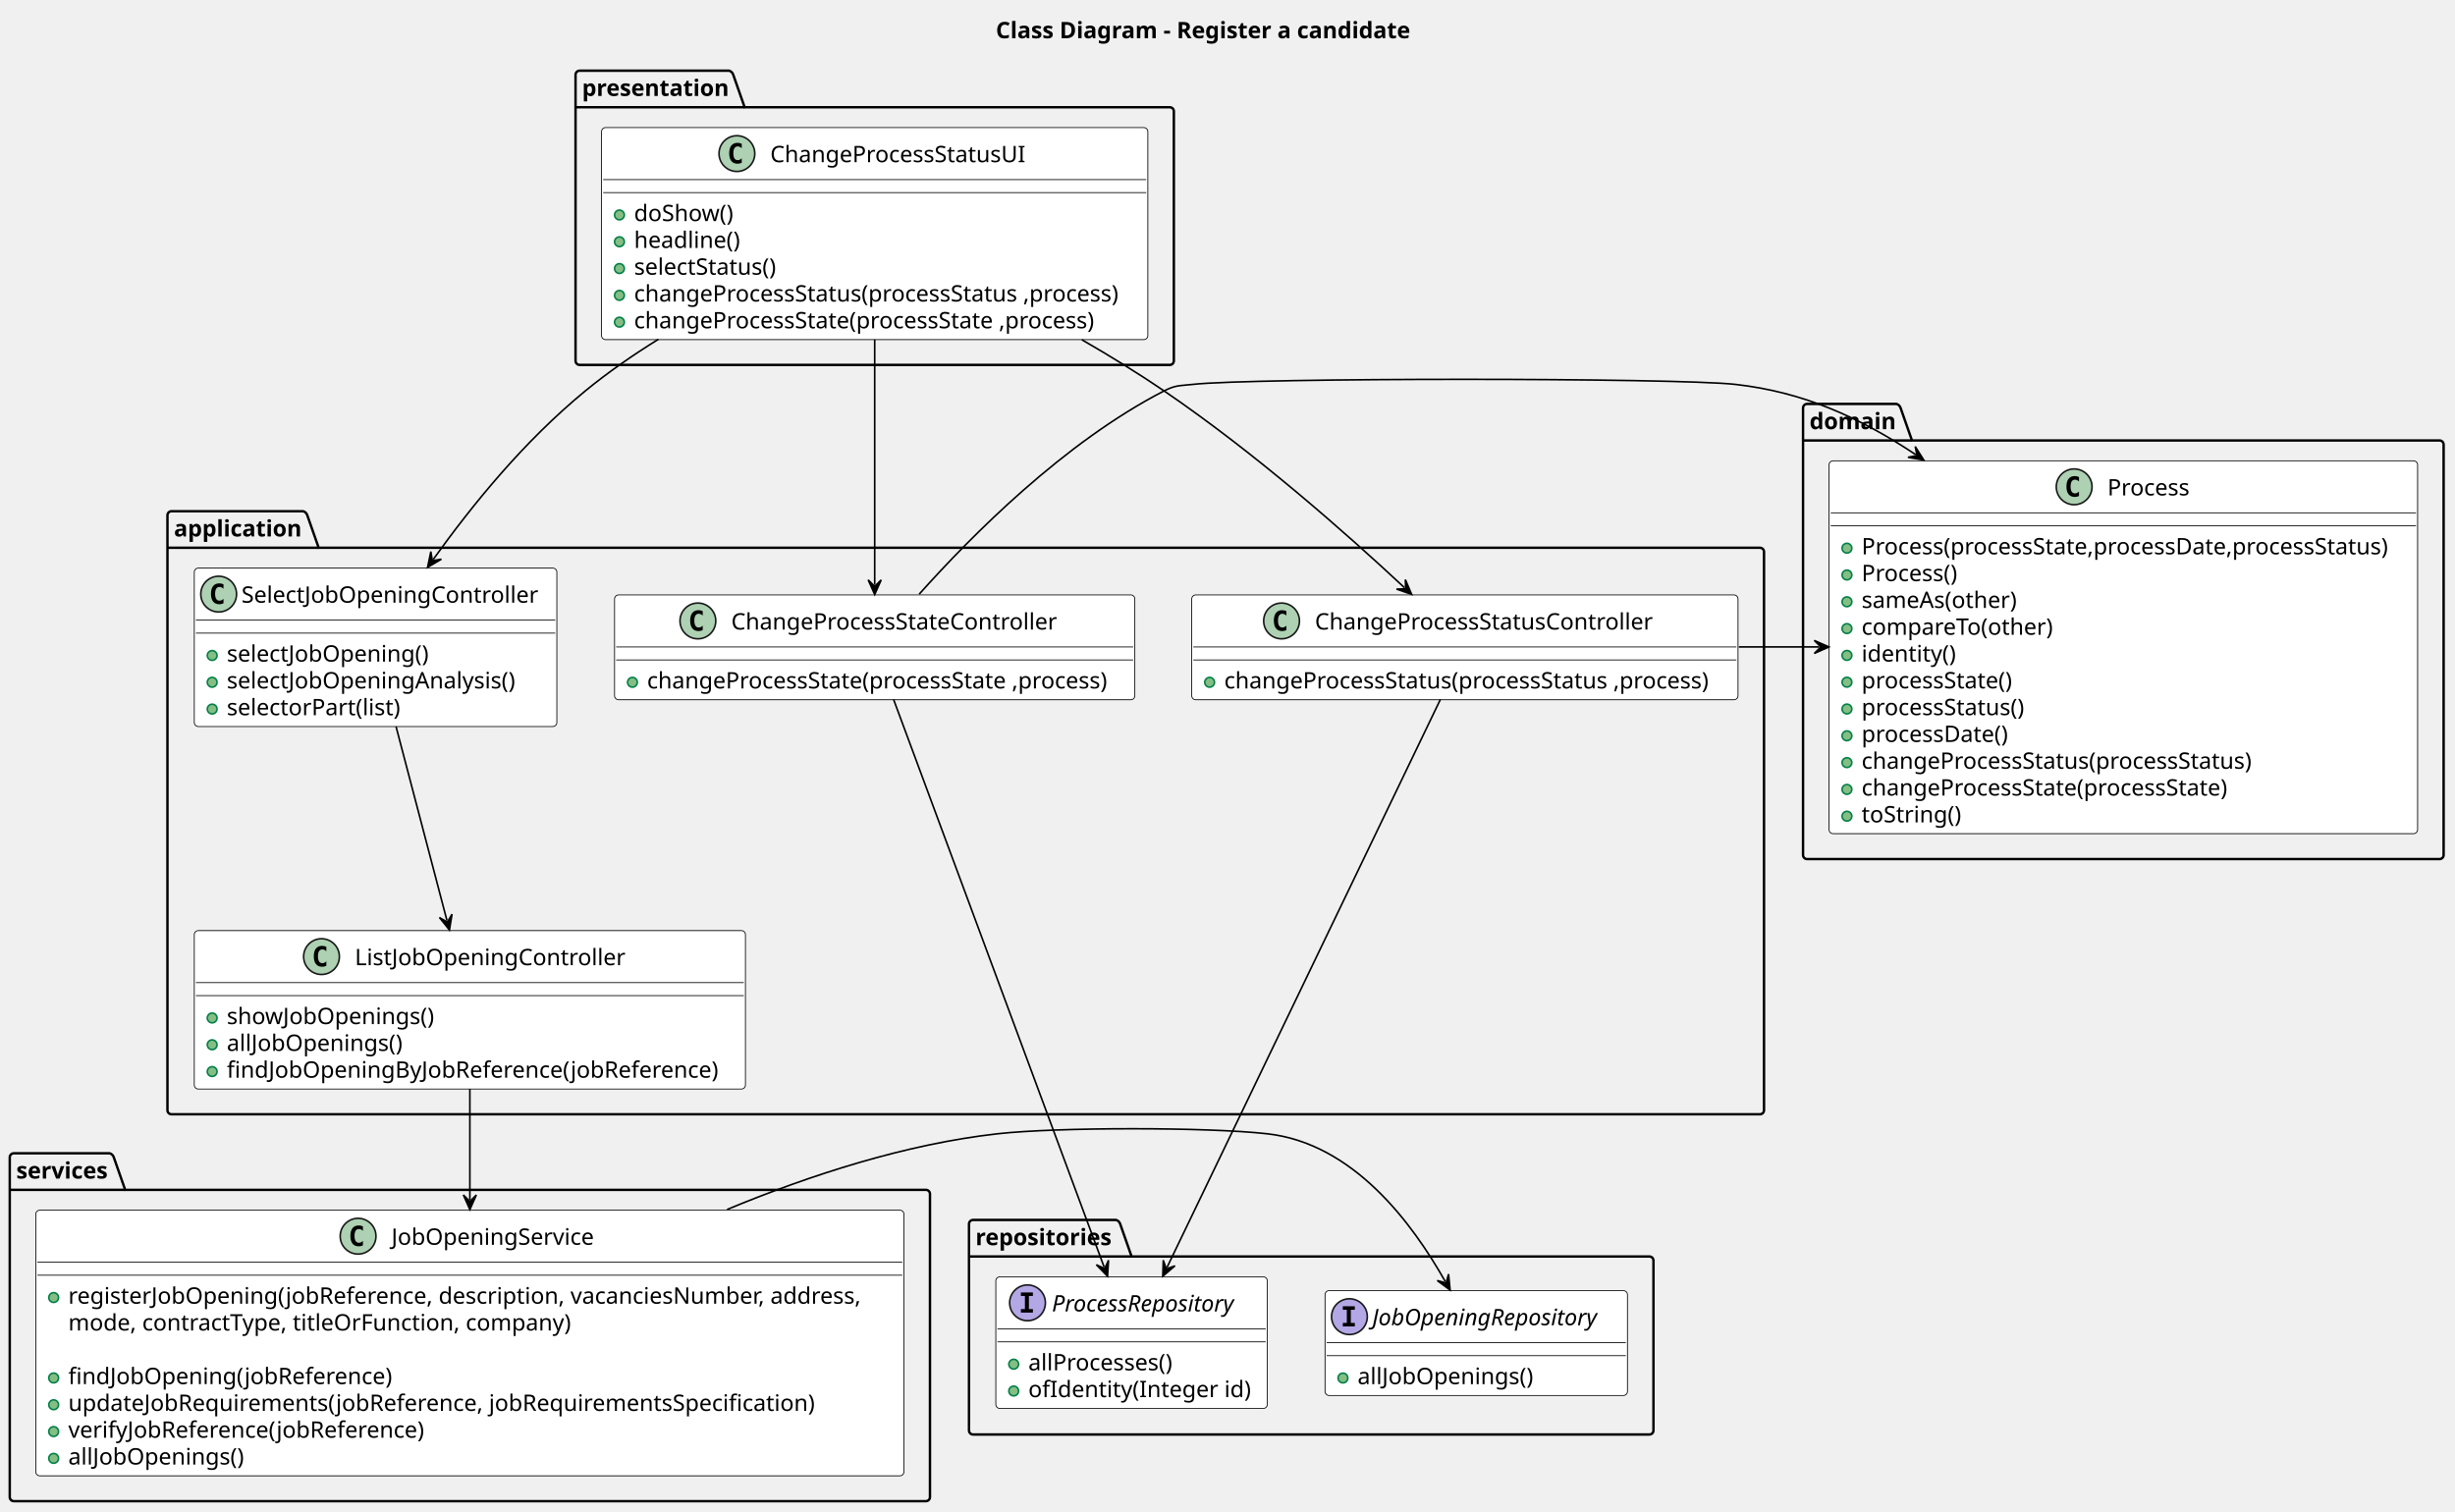
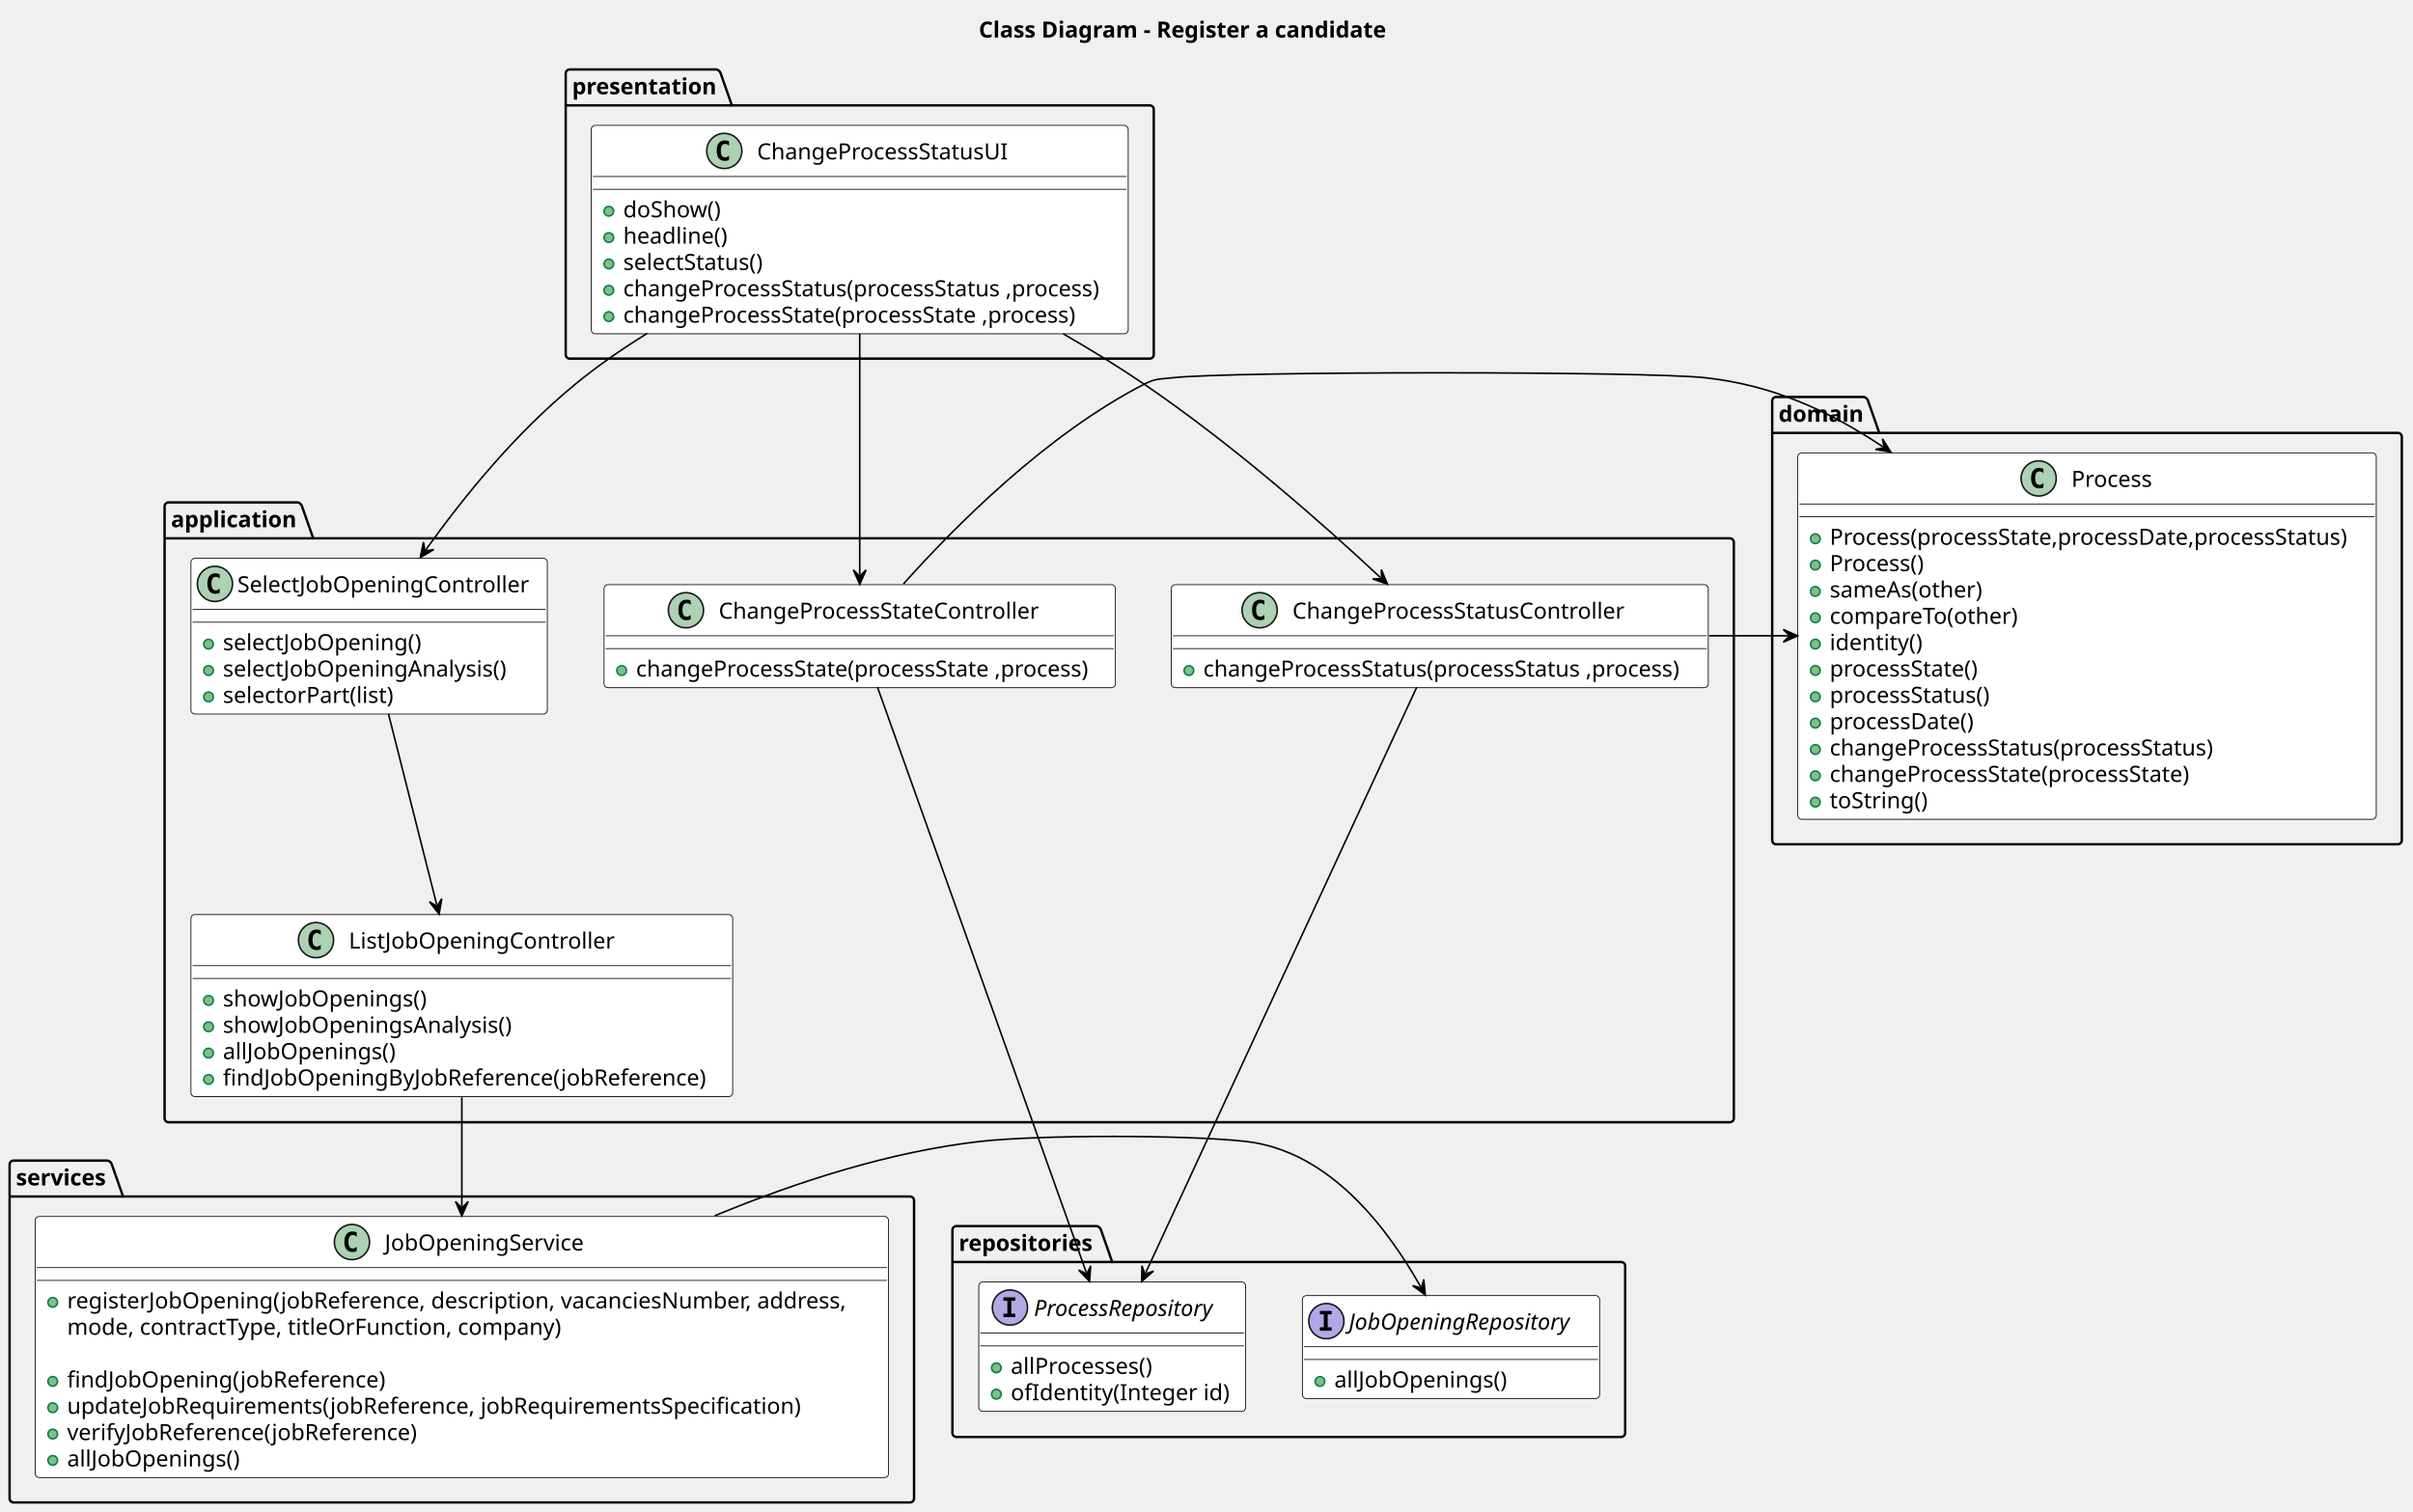
- <svg xmlns="http://www.w3.org/2000/svg" contentStyleType="text/css" height="744px" preserveAspectRatio="none" style="width:1208px;height:744px;background:#FFFFFF;" version="1.1" viewBox="0 0 1208 744" width="1208px" zoomAndPan="magnify">
+ <svg xmlns="http://www.w3.org/2000/svg" contentStyleType="text/css" height="757.6px" preserveAspectRatio="none" style="width:1208px;height:757px;background:#FFFFFF;" version="1.1" viewBox="0 0 1208 757" width="1208px" zoomAndPan="magnify">
  <defs />
  <g>
    <text fill="#000000" font-family="sans-serif" font-size="11.2" font-weight="bold" lengthAdjust="spacing" textLength="216.8" x="490" y="18.828">Class Diagram - Register a candidate</text>
    <g id="cluster_presentation">
      <path d="M285.2,34.791 L358.8,34.791 A3,3 0 0 1 360.8,36.791 L366.4,52.781 L575.6,52.781 A2,2 0 0 1 577.6,54.781 L577.6,177.591 A2,2 0 0 1 575.6,179.591 L285.2,179.591 A2,2 0 0 1 283.2,177.591 L283.2,36.791 A2,2 0 0 1 285.2,34.791 " fill="none" style="stroke:#000000;stroke-width:1.2;" />
      <line style="stroke:#000000;stroke-width:1.2;" x1="283.2" x2="366.4" y1="52.781" y2="52.781" />
      <text fill="#000000" font-family="sans-serif" font-size="11.2" font-weight="bold" lengthAdjust="spacing" textLength="72.8" x="286.4" y="47.219">presentation</text>
    </g>
    <g id="cluster_application">
-       <path d="M84.4,251.591 L149.2,251.591 A3,3 0 0 1 151.2,253.591 L156.8,269.581 L866,269.581 A2,2 0 0 1 868,271.581 L868,546.391 A2,2 0 0 1 866,548.391 L84.4,548.391 A2,2 0 0 1 82.4,546.391 L82.4,253.591 A2,2 0 0 1 84.4,251.591 " fill="none" style="stroke:#000000;stroke-width:1.2;" />
+       <path d="M84.4,251.591 L149.2,251.591 A3,3 0 0 1 151.2,253.591 L156.8,269.581 L866,269.581 A2,2 0 0 1 868,271.581 L868,559.991 A2,2 0 0 1 866,561.991 L84.4,561.991 A2,2 0 0 1 82.4,559.991 L82.4,253.591 A2,2 0 0 1 84.4,251.591 " fill="none" style="stroke:#000000;stroke-width:1.2;" />
      <line style="stroke:#000000;stroke-width:1.2;" x1="82.4" x2="156.8" y1="269.581" y2="269.581" />
      <text fill="#000000" font-family="sans-serif" font-size="11.2" font-weight="bold" lengthAdjust="spacing" textLength="64" x="85.6" y="264.019">application</text>
    </g>
    <g id="cluster_repositories">
-       <path d="M478.8,600.391 L549.2,600.391 A3,3 0 0 1 551.2,602.391 L556.8,618.381 L811.6,618.381 A2,2 0 0 1 813.6,620.381 L813.6,703.991 A2,2 0 0 1 811.6,705.991 L478.8,705.991 A2,2 0 0 1 476.8,703.991 L476.8,602.391 A2,2 0 0 1 478.8,600.391 " fill="none" style="stroke:#000000;stroke-width:1.2;" />
-       <line style="stroke:#000000;stroke-width:1.2;" x1="476.8" x2="556.8" y1="618.381" y2="618.381" />
-       <text fill="#000000" font-family="sans-serif" font-size="11.2" font-weight="bold" lengthAdjust="spacing" textLength="69.6" x="480" y="612.819">repositories</text>
+       <path d="M478.8,613.991 L549.2,613.991 A3,3 0 0 1 551.2,615.991 L556.8,631.981 L811.6,631.981 A2,2 0 0 1 813.6,633.981 L813.6,717.591 A2,2 0 0 1 811.6,719.591 L478.8,719.591 A2,2 0 0 1 476.8,717.591 L476.8,615.991 A2,2 0 0 1 478.8,613.991 " fill="none" style="stroke:#000000;stroke-width:1.2;" />
+       <line style="stroke:#000000;stroke-width:1.2;" x1="476.8" x2="556.8" y1="631.981" y2="631.981" />
+       <text fill="#000000" font-family="sans-serif" font-size="11.2" font-weight="bold" lengthAdjust="spacing" textLength="69.6" x="480" y="626.419">repositories</text>
    </g>
    <g id="cluster_domain">
      <path d="M889.2,198.791 L933.2,198.791 A3,3 0 0 1 935.2,200.791 L940.8,216.781 L1200.4,216.781 A2,2 0 0 1 1202.4,218.781 L1202.4,420.791 A2,2 0 0 1 1200.4,422.791 L889.2,422.791 A2,2 0 0 1 887.2,420.791 L887.2,200.791 A2,2 0 0 1 889.2,198.791 " fill="none" style="stroke:#000000;stroke-width:1.2;" />
      <line style="stroke:#000000;stroke-width:1.2;" x1="887.2" x2="940.8" y1="216.781" y2="216.781" />
      <text fill="#000000" font-family="sans-serif" font-size="11.2" font-weight="bold" lengthAdjust="spacing" textLength="43.2" x="890.4" y="211.219">domain</text>
    </g>
    <g id="cluster_services">
-       <path d="M6.8,567.591 L54,567.591 A3,3 0 0 1 56,569.591 L61.6,585.581 L455.6,585.581 A2,2 0 0 1 457.6,587.581 L457.6,736.791 A2,2 0 0 1 455.6,738.791 L6.8,738.791 A2,2 0 0 1 4.8,736.791 L4.8,569.591 A2,2 0 0 1 6.8,567.591 " fill="none" style="stroke:#000000;stroke-width:1.2;" />
-       <line style="stroke:#000000;stroke-width:1.2;" x1="4.8" x2="61.6" y1="585.581" y2="585.581" />
-       <text fill="#000000" font-family="sans-serif" font-size="11.2" font-weight="bold" lengthAdjust="spacing" textLength="46.4" x="8" y="580.019">services</text>
+       <path d="M6.8,581.191 L54,581.191 A3,3 0 0 1 56,583.191 L61.6,599.181 L455.6,599.181 A2,2 0 0 1 457.6,601.181 L457.6,750.391 A2,2 0 0 1 455.6,752.391 L6.8,752.391 A2,2 0 0 1 4.8,750.391 L4.8,583.191 A2,2 0 0 1 6.8,581.191 " fill="none" style="stroke:#000000;stroke-width:1.2;" />
+       <line style="stroke:#000000;stroke-width:1.2;" x1="4.8" x2="61.6" y1="599.181" y2="599.181" />
+       <text fill="#000000" font-family="sans-serif" font-size="11.2" font-weight="bold" lengthAdjust="spacing" textLength="46.4" x="8" y="593.619">services</text>
    </g>
    <g id="elem_ChangeProcessStatusUI">
      <rect codeLine="12" fill="#FFFFFF" height="104.353" id="ChangeProcessStatusUI" rx="2" ry="2" style="stroke:#000000;stroke-width:0.4;" width="268.8" x="296" y="62.791" />
      <ellipse cx="362.6" cy="75.591" fill="#ADD1B2" rx="8.8" ry="8.8" style="stroke:#181818;stroke-width:0.8;" />
      <path d="M364.978,80.105 Q364.514,80.344 364.002,80.464 Q363.491,80.583 362.927,80.583 Q360.921,80.583 359.865,79.262 Q358.809,77.94 358.809,75.443 Q358.809,72.94 359.865,71.618 Q360.921,70.297 362.927,70.297 Q363.491,70.297 364.009,70.416 Q364.527,70.536 364.978,70.775 L364.978,72.953 Q364.474,72.488 363.999,72.272 Q363.524,72.057 363.019,72.057 Q361.944,72.057 361.396,72.91 Q360.848,73.763 360.848,75.443 Q360.848,77.117 361.396,77.97 Q361.944,78.823 363.019,78.823 Q363.524,78.823 363.999,78.608 Q364.474,78.392 364.978,77.927 Z " fill="#000000" />
      <text fill="#000000" font-family="sans-serif" font-size="11.2" lengthAdjust="spacing" textLength="128.8" x="379" y="79.823">ChangeProcessStatusUI</text>
      <line style="stroke:#000000;stroke-width:0.4;" x1="296.8" x2="564" y1="88.391" y2="88.391" />
      <line style="stroke:#000000;stroke-width:0.4;" x1="296.8" x2="564" y1="94.791" y2="94.791" />
      <ellipse cx="304.8" cy="105.786" fill="#84BE84" rx="2.4" ry="2.4" style="stroke:#038048;stroke-width:0.8;" />
      <text fill="#000000" font-family="sans-serif" font-size="11.2" lengthAdjust="spacing" textLength="52" x="312" y="108.819">doShow()</text>
      <ellipse cx="304.8" cy="118.977" fill="#84BE84" rx="2.4" ry="2.4" style="stroke:#038048;stroke-width:0.8;" />
      <text fill="#000000" font-family="sans-serif" font-size="11.2" lengthAdjust="spacing" textLength="55.2" x="312" y="122.009">headline()</text>
      <ellipse cx="304.8" cy="132.167" fill="#84BE84" rx="2.4" ry="2.4" style="stroke:#038048;stroke-width:0.8;" />
      <text fill="#000000" font-family="sans-serif" font-size="11.2" lengthAdjust="spacing" textLength="72.8" x="312" y="135.2">selectStatus()</text>
      <ellipse cx="304.8" cy="145.358" fill="#84BE84" rx="2.4" ry="2.4" style="stroke:#038048;stroke-width:0.8;" />
      <text fill="#000000" font-family="sans-serif" font-size="11.2" lengthAdjust="spacing" textLength="248" x="312" y="148.391">changeProcessStatus(processStatus ,process)</text>
      <ellipse cx="304.8" cy="158.548" fill="#84BE84" rx="2.4" ry="2.4" style="stroke:#038048;stroke-width:0.8;" />
      <text fill="#000000" font-family="sans-serif" font-size="11.2" lengthAdjust="spacing" textLength="235.2" x="312" y="161.581">changeProcessState(processState ,process)</text>
    </g>
    <g id="elem_ChangeProcessStatusController">
      <rect codeLine="22" fill="#FFFFFF" height="51.591" id="ChangeProcessStatusController" rx="2" ry="2" style="stroke:#000000;stroke-width:0.4;" width="268.8" x="586.4" y="292.791" />
      <ellipse cx="630.6" cy="305.591" fill="#ADD1B2" rx="8.8" ry="8.8" style="stroke:#181818;stroke-width:0.8;" />
      <path d="M632.979,310.105 Q632.514,310.344 632.002,310.464 Q631.491,310.583 630.927,310.583 Q628.921,310.583 627.865,309.262 Q626.809,307.94 626.809,305.443 Q626.809,302.94 627.865,301.618 Q628.921,300.297 630.927,300.297 Q631.491,300.297 632.009,300.416 Q632.527,300.536 632.979,300.775 L632.979,302.953 Q632.474,302.488 631.999,302.272 Q631.524,302.057 631.019,302.057 Q629.944,302.057 629.396,302.91 Q628.848,303.763 628.848,305.443 Q628.848,307.117 629.396,307.97 Q629.944,308.823 631.019,308.823 Q631.524,308.823 631.999,308.608 Q632.474,308.392 632.979,307.927 Z " fill="#000000" />
      <text fill="#000000" font-family="sans-serif" font-size="11.2" lengthAdjust="spacing" textLength="173.6" x="647" y="309.823">ChangeProcessStatusController</text>
      <line style="stroke:#000000;stroke-width:0.4;" x1="587.2" x2="854.4" y1="318.391" y2="318.391" />
      <line style="stroke:#000000;stroke-width:0.4;" x1="587.2" x2="854.4" y1="324.791" y2="324.791" />
      <ellipse cx="595.2" cy="335.786" fill="#84BE84" rx="2.4" ry="2.4" style="stroke:#038048;stroke-width:0.8;" />
      <text fill="#000000" font-family="sans-serif" font-size="11.2" lengthAdjust="spacing" textLength="248" x="602.4" y="338.819">changeProcessStatus(processStatus ,process)</text>
    </g>
    <g id="elem_ChangeProcessStateController">
      <rect codeLine="25" fill="#FFFFFF" height="51.591" id="ChangeProcessStateController" rx="2" ry="2" style="stroke:#000000;stroke-width:0.4;" width="256" x="302.4" y="292.791" />
      <ellipse cx="343.4" cy="305.591" fill="#ADD1B2" rx="8.8" ry="8.8" style="stroke:#181818;stroke-width:0.8;" />
      <path d="M345.779,310.105 Q345.314,310.344 344.802,310.464 Q344.291,310.583 343.727,310.583 Q341.721,310.583 340.665,309.262 Q339.609,307.94 339.609,305.443 Q339.609,302.94 340.665,301.618 Q341.721,300.297 343.727,300.297 Q344.291,300.297 344.809,300.416 Q345.327,300.536 345.779,300.775 L345.779,302.953 Q345.274,302.488 344.799,302.272 Q344.324,302.057 343.82,302.057 Q342.744,302.057 342.196,302.91 Q341.648,303.763 341.648,305.443 Q341.648,307.117 342.196,307.97 Q342.744,308.823 343.82,308.823 Q344.324,308.823 344.799,308.608 Q345.274,308.392 345.779,307.927 Z " fill="#000000" />
      <text fill="#000000" font-family="sans-serif" font-size="11.2" lengthAdjust="spacing" textLength="167.2" x="359.8" y="309.823">ChangeProcessStateController</text>
      <line style="stroke:#000000;stroke-width:0.4;" x1="303.2" x2="557.6" y1="318.391" y2="318.391" />
      <line style="stroke:#000000;stroke-width:0.4;" x1="303.2" x2="557.6" y1="324.791" y2="324.791" />
      <ellipse cx="311.2" cy="335.786" fill="#84BE84" rx="2.4" ry="2.4" style="stroke:#038048;stroke-width:0.8;" />
      <text fill="#000000" font-family="sans-serif" font-size="11.2" lengthAdjust="spacing" textLength="235.2" x="318.4" y="338.819">changeProcessState(processState ,process)</text>
    </g>
    <g id="elem_SelectJobOpeningController">
      <rect codeLine="28" fill="#FFFFFF" height="77.972" id="SelectJobOpeningController" rx="2" ry="2" style="stroke:#000000;stroke-width:0.4;" width="178.4" x="95.6" y="279.591" />
      <ellipse cx="107.6" cy="292.391" fill="#ADD1B2" rx="8.8" ry="8.8" style="stroke:#181818;stroke-width:0.8;" />
      <path d="M109.978,296.905 Q109.514,297.144 109.002,297.264 Q108.491,297.383 107.927,297.383 Q105.921,297.383 104.865,296.062 Q103.809,294.74 103.809,292.243 Q103.809,289.74 104.865,288.418 Q105.921,287.097 107.927,287.097 Q108.491,287.097 109.009,287.216 Q109.527,287.336 109.978,287.575 L109.978,289.753 Q109.474,289.288 108.999,289.072 Q108.524,288.857 108.019,288.857 Q106.944,288.857 106.396,289.71 Q105.848,290.563 105.848,292.243 Q105.848,293.917 106.396,294.77 Q106.944,295.623 108.019,295.623 Q108.524,295.623 108.999,295.408 Q109.474,295.192 109.978,294.727 Z " fill="#000000" />
      <text fill="#000000" font-family="sans-serif" font-size="11.2" lengthAdjust="spacing" textLength="152.8" x="118.8" y="296.623">SelectJobOpeningController</text>
      <line style="stroke:#000000;stroke-width:0.4;" x1="96.4" x2="273.2" y1="305.191" y2="305.191" />
      <line style="stroke:#000000;stroke-width:0.4;" x1="96.4" x2="273.2" y1="311.591" y2="311.591" />
      <ellipse cx="104.4" cy="322.586" fill="#84BE84" rx="2.4" ry="2.4" style="stroke:#038048;stroke-width:0.8;" />
      <text fill="#000000" font-family="sans-serif" font-size="11.2" lengthAdjust="spacing" textLength="104" x="111.6" y="325.619">selectJobOpening()</text>
      <ellipse cx="104.4" cy="335.777" fill="#84BE84" rx="2.4" ry="2.4" style="stroke:#038048;stroke-width:0.8;" />
      <text fill="#000000" font-family="sans-serif" font-size="11.2" lengthAdjust="spacing" textLength="148.8" x="111.6" y="338.809">selectJobOpeningAnalysis()</text>
      <ellipse cx="104.4" cy="348.967" fill="#84BE84" rx="2.4" ry="2.4" style="stroke:#038048;stroke-width:0.8;" />
      <text fill="#000000" font-family="sans-serif" font-size="11.2" lengthAdjust="spacing" textLength="88.8" x="111.6" y="352">selectorPart(list)</text>
    </g>
    <g id="elem_ListJobOpeningController">
-       <rect codeLine="33" fill="#FFFFFF" height="77.972" id="ListJobOpeningController" rx="2" ry="2" style="stroke:#000000;stroke-width:0.4;" width="271.2" x="95.6" y="457.991" />
+       <rect codeLine="33" fill="#FFFFFF" height="91.162" id="ListJobOpeningController" rx="2" ry="2" style="stroke:#000000;stroke-width:0.4;" width="271.2" x="95.6" y="457.991" />
      <ellipse cx="158.2" cy="470.791" fill="#ADD1B2" rx="8.8" ry="8.8" style="stroke:#181818;stroke-width:0.8;" />
      <path d="M160.578,475.305 Q160.114,475.544 159.602,475.664 Q159.091,475.783 158.527,475.783 Q156.521,475.783 155.465,474.462 Q154.409,473.14 154.409,470.643 Q154.409,468.14 155.465,466.818 Q156.521,465.497 158.527,465.497 Q159.091,465.497 159.609,465.616 Q160.127,465.736 160.578,465.975 L160.578,468.153 Q160.074,467.688 159.599,467.473 Q159.124,467.257 158.619,467.257 Q157.544,467.257 156.996,468.11 Q156.448,468.963 156.448,470.643 Q156.448,472.317 156.996,473.17 Q157.544,474.023 158.619,474.023 Q159.124,474.023 159.599,473.808 Q160.074,473.592 160.578,473.127 Z " fill="#000000" />
      <text fill="#000000" font-family="sans-serif" font-size="11.2" lengthAdjust="spacing" textLength="139.2" x="174.6" y="475.023">ListJobOpeningController</text>
      <line style="stroke:#000000;stroke-width:0.4;" x1="96.4" x2="366" y1="483.591" y2="483.591" />
      <line style="stroke:#000000;stroke-width:0.4;" x1="96.4" x2="366" y1="489.991" y2="489.991" />
      <ellipse cx="104.4" cy="500.986" fill="#84BE84" rx="2.4" ry="2.4" style="stroke:#038048;stroke-width:0.8;" />
      <text fill="#000000" font-family="sans-serif" font-size="11.2" lengthAdjust="spacing" textLength="107.2" x="111.6" y="504.019">showJobOpenings()</text>
      <ellipse cx="104.4" cy="514.177" fill="#84BE84" rx="2.4" ry="2.4" style="stroke:#038048;stroke-width:0.8;" />
-       <text fill="#000000" font-family="sans-serif" font-size="11.2" lengthAdjust="spacing" textLength="91.2" x="111.6" y="517.209">allJobOpenings()</text>
+       <text fill="#000000" font-family="sans-serif" font-size="11.2" lengthAdjust="spacing" textLength="152" x="111.6" y="517.209">showJobOpeningsAnalysis()</text>
      <ellipse cx="104.4" cy="527.367" fill="#84BE84" rx="2.4" ry="2.4" style="stroke:#038048;stroke-width:0.8;" />
-       <text fill="#000000" font-family="sans-serif" font-size="11.2" lengthAdjust="spacing" textLength="250.4" x="111.6" y="530.4">findJobOpeningByJobReference(jobReference)</text>
+       <text fill="#000000" font-family="sans-serif" font-size="11.2" lengthAdjust="spacing" textLength="91.2" x="111.6" y="530.4">allJobOpenings()</text>
+       <ellipse cx="104.4" cy="540.558" fill="#84BE84" rx="2.4" ry="2.4" style="stroke:#038048;stroke-width:0.8;" />
+       <text fill="#000000" font-family="sans-serif" font-size="11.2" lengthAdjust="spacing" textLength="250.4" x="111.6" y="543.591">findJobOpeningByJobReference(jobReference)</text>
    </g>
    <g id="elem_JobOpeningRepository">
-       <rect codeLine="41" fill="#FFFFFF" height="51.591" id="JobOpeningRepository" rx="2" ry="2" style="stroke:#000000;stroke-width:0.4;" width="148.8" x="652" y="635.191" />
-       <ellipse cx="664" cy="647.991" fill="#B4A7E5" rx="8.8" ry="8.8" style="stroke:#181818;stroke-width:0.8;" />
-       <path d="M660.742,644.603 L660.742,642.876 L666.646,642.876 L666.646,644.603 L664.673,644.603 L664.673,651.064 L666.646,651.064 L666.646,652.791 L660.742,652.791 L660.742,651.064 L662.715,651.064 L662.715,644.603 Z " fill="#000000" />
-       <text fill="#000000" font-family="sans-serif" font-size="11.2" font-style="italic" lengthAdjust="spacing" textLength="123.2" x="675.2" y="652.223">JobOpeningRepository</text>
-       <line style="stroke:#000000;stroke-width:0.4;" x1="652.8" x2="800" y1="660.791" y2="660.791" />
-       <line style="stroke:#000000;stroke-width:0.4;" x1="652.8" x2="800" y1="667.191" y2="667.191" />
-       <ellipse cx="660.8" cy="678.186" fill="#84BE84" rx="2.4" ry="2.4" style="stroke:#038048;stroke-width:0.8;" />
-       <text fill="#000000" font-family="sans-serif" font-size="11.2" lengthAdjust="spacing" textLength="91.2" x="668" y="681.219">allJobOpenings()</text>
+       <rect codeLine="42" fill="#FFFFFF" height="51.591" id="JobOpeningRepository" rx="2" ry="2" style="stroke:#000000;stroke-width:0.4;" width="148.8" x="652" y="648.791" />
+       <ellipse cx="664" cy="661.591" fill="#B4A7E5" rx="8.8" ry="8.8" style="stroke:#181818;stroke-width:0.8;" />
+       <path d="M660.742,658.203 L660.742,656.476 L666.646,656.476 L666.646,658.203 L664.673,658.203 L664.673,664.664 L666.646,664.664 L666.646,666.391 L660.742,666.391 L660.742,664.664 L662.715,664.664 L662.715,658.203 Z " fill="#000000" />
+       <text fill="#000000" font-family="sans-serif" font-size="11.2" font-style="italic" lengthAdjust="spacing" textLength="123.2" x="675.2" y="665.823">JobOpeningRepository</text>
+       <line style="stroke:#000000;stroke-width:0.4;" x1="652.8" x2="800" y1="674.391" y2="674.391" />
+       <line style="stroke:#000000;stroke-width:0.4;" x1="652.8" x2="800" y1="680.791" y2="680.791" />
+       <ellipse cx="660.8" cy="691.786" fill="#84BE84" rx="2.4" ry="2.4" style="stroke:#038048;stroke-width:0.8;" />
+       <text fill="#000000" font-family="sans-serif" font-size="11.2" lengthAdjust="spacing" textLength="91.2" x="668" y="694.819">allJobOpenings()</text>
    </g>
    <g id="elem_ProcessRepository">
-       <rect codeLine="45" fill="#FFFFFF" height="64.781" id="ProcessRepository" rx="2" ry="2" style="stroke:#000000;stroke-width:0.4;" width="133.6" x="490" y="628.391" />
-       <ellipse cx="505.6" cy="641.191" fill="#B4A7E5" rx="8.8" ry="8.8" style="stroke:#181818;stroke-width:0.8;" />
-       <path d="M502.342,637.803 L502.342,636.076 L508.246,636.076 L508.246,637.803 L506.273,637.803 L506.273,644.264 L508.246,644.264 L508.246,645.991 L502.342,645.991 L502.342,644.264 L504.315,644.264 L504.315,637.803 Z " fill="#000000" />
-       <text fill="#000000" font-family="sans-serif" font-size="11.2" font-style="italic" lengthAdjust="spacing" textLength="100" x="517.6" y="645.423">ProcessRepository</text>
-       <line style="stroke:#000000;stroke-width:0.4;" x1="490.8" x2="622.8" y1="653.991" y2="653.991" />
-       <line style="stroke:#000000;stroke-width:0.4;" x1="490.8" x2="622.8" y1="660.391" y2="660.391" />
-       <ellipse cx="498.8" cy="671.386" fill="#84BE84" rx="2.4" ry="2.4" style="stroke:#038048;stroke-width:0.8;" />
-       <text fill="#000000" font-family="sans-serif" font-size="11.2" lengthAdjust="spacing" textLength="74.4" x="506" y="674.419">allProcesses()</text>
-       <ellipse cx="498.8" cy="684.577" fill="#84BE84" rx="2.4" ry="2.4" style="stroke:#038048;stroke-width:0.8;" />
-       <text fill="#000000" font-family="sans-serif" font-size="11.2" lengthAdjust="spacing" textLength="112.8" x="506" y="687.609">ofIdentity(Integer id)</text>
+       <rect codeLine="46" fill="#FFFFFF" height="64.781" id="ProcessRepository" rx="2" ry="2" style="stroke:#000000;stroke-width:0.4;" width="133.6" x="490" y="641.991" />
+       <ellipse cx="505.6" cy="654.791" fill="#B4A7E5" rx="8.8" ry="8.8" style="stroke:#181818;stroke-width:0.8;" />
+       <path d="M502.342,651.403 L502.342,649.676 L508.246,649.676 L508.246,651.403 L506.273,651.403 L506.273,657.864 L508.246,657.864 L508.246,659.591 L502.342,659.591 L502.342,657.864 L504.315,657.864 L504.315,651.403 Z " fill="#000000" />
+       <text fill="#000000" font-family="sans-serif" font-size="11.2" font-style="italic" lengthAdjust="spacing" textLength="100" x="517.6" y="659.023">ProcessRepository</text>
+       <line style="stroke:#000000;stroke-width:0.4;" x1="490.8" x2="622.8" y1="667.591" y2="667.591" />
+       <line style="stroke:#000000;stroke-width:0.4;" x1="490.8" x2="622.8" y1="673.991" y2="673.991" />
+       <ellipse cx="498.8" cy="684.986" fill="#84BE84" rx="2.4" ry="2.4" style="stroke:#038048;stroke-width:0.8;" />
+       <text fill="#000000" font-family="sans-serif" font-size="11.2" lengthAdjust="spacing" textLength="74.4" x="506" y="688.019">allProcesses()</text>
+       <ellipse cx="498.8" cy="698.177" fill="#84BE84" rx="2.4" ry="2.4" style="stroke:#038048;stroke-width:0.8;" />
+       <text fill="#000000" font-family="sans-serif" font-size="11.2" lengthAdjust="spacing" textLength="112.8" x="506" y="701.209">ofIdentity(Integer id)</text>
    </g>
    <g id="elem_Process">
-       <rect codeLine="52" fill="#FFFFFF" height="183.497" id="Process" rx="2" ry="2" style="stroke:#000000;stroke-width:0.4;" width="289.6" x="900" y="226.791" />
+       <rect codeLine="53" fill="#FFFFFF" height="183.497" id="Process" rx="2" ry="2" style="stroke:#000000;stroke-width:0.4;" width="289.6" x="900" y="226.791" />
      <ellipse cx="1020.6" cy="239.591" fill="#ADD1B2" rx="8.8" ry="8.8" style="stroke:#181818;stroke-width:0.8;" />
      <path d="M1022.979,244.105 Q1022.514,244.344 1022.002,244.464 Q1021.491,244.583 1020.927,244.583 Q1018.921,244.583 1017.865,243.262 Q1016.809,241.94 1016.809,239.443 Q1016.809,236.94 1017.865,235.618 Q1018.921,234.297 1020.927,234.297 Q1021.491,234.297 1022.009,234.416 Q1022.527,234.536 1022.979,234.775 L1022.979,236.953 Q1022.474,236.488 1021.999,236.273 Q1021.524,236.057 1021.019,236.057 Q1019.944,236.057 1019.396,236.91 Q1018.848,237.763 1018.848,239.443 Q1018.848,241.117 1019.396,241.97 Q1019.944,242.823 1021.019,242.823 Q1021.524,242.823 1021.999,242.608 Q1022.474,242.392 1022.979,241.927 Z " fill="#000000" />
      <text fill="#000000" font-family="sans-serif" font-size="11.2" lengthAdjust="spacing" textLength="41.6" x="1037" y="243.823">Process</text>
      <line style="stroke:#000000;stroke-width:0.4;" x1="900.8" x2="1188.8" y1="252.391" y2="252.391" />
      <line style="stroke:#000000;stroke-width:0.4;" x1="900.8" x2="1188.8" y1="258.791" y2="258.791" />
      <ellipse cx="908.8" cy="269.786" fill="#84BE84" rx="2.4" ry="2.4" style="stroke:#038048;stroke-width:0.8;" />
      <text fill="#000000" font-family="sans-serif" font-size="11.2" lengthAdjust="spacing" textLength="268.8" x="916" y="272.819">Process(processState,processDate,processStatus)</text>
      <ellipse cx="908.8" cy="282.977" fill="#84BE84" rx="2.4" ry="2.4" style="stroke:#038048;stroke-width:0.8;" />
      <text fill="#000000" font-family="sans-serif" font-size="11.2" lengthAdjust="spacing" textLength="49.6" x="916" y="286.009">Process()</text>
      <ellipse cx="908.8" cy="296.167" fill="#84BE84" rx="2.4" ry="2.4" style="stroke:#038048;stroke-width:0.8;" />
      <text fill="#000000" font-family="sans-serif" font-size="11.2" lengthAdjust="spacing" textLength="80" x="916" y="299.2">sameAs(other)</text>
      <ellipse cx="908.8" cy="309.358" fill="#84BE84" rx="2.4" ry="2.4" style="stroke:#038048;stroke-width:0.8;" />
      <text fill="#000000" font-family="sans-serif" font-size="11.2" lengthAdjust="spacing" textLength="100" x="916" y="312.391">compareTo(other)</text>
      <ellipse cx="908.8" cy="322.548" fill="#84BE84" rx="2.4" ry="2.4" style="stroke:#038048;stroke-width:0.8;" />
      <text fill="#000000" font-family="sans-serif" font-size="11.2" lengthAdjust="spacing" textLength="48.8" x="916" y="325.581">identity()</text>
      <ellipse cx="908.8" cy="335.739" fill="#84BE84" rx="2.4" ry="2.4" style="stroke:#038048;stroke-width:0.8;" />
      <text fill="#000000" font-family="sans-serif" font-size="11.2" lengthAdjust="spacing" textLength="77.6" x="916" y="338.772">processState()</text>
      <ellipse cx="908.8" cy="348.93" fill="#84BE84" rx="2.4" ry="2.4" style="stroke:#038048;stroke-width:0.8;" />
      <text fill="#000000" font-family="sans-serif" font-size="11.2" lengthAdjust="spacing" textLength="84" x="916" y="351.962">processStatus()</text>
      <ellipse cx="908.8" cy="362.12" fill="#84BE84" rx="2.4" ry="2.4" style="stroke:#038048;stroke-width:0.8;" />
      <text fill="#000000" font-family="sans-serif" font-size="11.2" lengthAdjust="spacing" textLength="75.2" x="916" y="365.153">processDate()</text>
      <ellipse cx="908.8" cy="375.311" fill="#84BE84" rx="2.4" ry="2.4" style="stroke:#038048;stroke-width:0.8;" />
      <text fill="#000000" font-family="sans-serif" font-size="11.2" lengthAdjust="spacing" textLength="199.2" x="916" y="378.344">changeProcessStatus(processStatus)</text>
      <ellipse cx="908.8" cy="388.502" fill="#84BE84" rx="2.4" ry="2.4" style="stroke:#038048;stroke-width:0.8;" />
      <text fill="#000000" font-family="sans-serif" font-size="11.2" lengthAdjust="spacing" textLength="186.4" x="916" y="391.534">changeProcessState(processState)</text>
      <ellipse cx="908.8" cy="401.692" fill="#84BE84" rx="2.4" ry="2.4" style="stroke:#038048;stroke-width:0.8;" />
      <text fill="#000000" font-family="sans-serif" font-size="11.2" lengthAdjust="spacing" textLength="52" x="916" y="404.725">toString()</text>
    </g>
    <g id="elem_JobOpeningService">
-       <rect codeLine="68" fill="#FFFFFF" height="130.734" id="JobOpeningService" rx="2" ry="2" style="stroke:#000000;stroke-width:0.4;" width="427.2" x="17.6" y="595.591" />
-       <ellipse cx="176.2" cy="608.391" fill="#ADD1B2" rx="8.8" ry="8.8" style="stroke:#181818;stroke-width:0.8;" />
-       <path d="M178.578,612.905 Q178.114,613.144 177.602,613.264 Q177.091,613.383 176.527,613.383 Q174.521,613.383 173.465,612.062 Q172.409,610.74 172.409,608.243 Q172.409,605.74 173.465,604.418 Q174.521,603.097 176.527,603.097 Q177.091,603.097 177.609,603.216 Q178.127,603.336 178.578,603.575 L178.578,605.753 Q178.074,605.288 177.599,605.072 Q177.124,604.857 176.619,604.857 Q175.544,604.857 174.996,605.71 Q174.448,606.563 174.448,608.243 Q174.448,609.917 174.996,610.77 Q175.544,611.623 176.619,611.623 Q177.124,611.623 177.599,611.408 Q178.074,611.192 178.578,610.727 Z " fill="#000000" />
-       <text fill="#000000" font-family="sans-serif" font-size="11.2" lengthAdjust="spacing" textLength="103.2" x="192.6" y="612.623">JobOpeningService</text>
-       <line style="stroke:#000000;stroke-width:0.4;" x1="18.4" x2="444" y1="621.191" y2="621.191" />
-       <line style="stroke:#000000;stroke-width:0.4;" x1="18.4" x2="444" y1="627.591" y2="627.591" />
-       <ellipse cx="26.4" cy="638.586" fill="#84BE84" rx="2.4" ry="2.4" style="stroke:#038048;stroke-width:0.8;" />
-       <text fill="#000000" font-family="sans-serif" font-size="11.2" lengthAdjust="spacing" textLength="406.4" x="33.6" y="641.619">registerJobOpening(jobReference, description, vacanciesNumber, address,</text>
-       <text fill="#000000" font-family="sans-serif" font-size="11.2" lengthAdjust="spacing" textLength="257.6" x="33.6" y="654.809">mode, contractType, titleOrFunction, company)</text>
-       <text fill="#000000" font-family="sans-serif" font-size="11.2" lengthAdjust="spacing" textLength="3.2" x="33.6" y="668"> </text>
-       <ellipse cx="26.4" cy="678.158" fill="#84BE84" rx="2.4" ry="2.4" style="stroke:#038048;stroke-width:0.8;" />
-       <text fill="#000000" font-family="sans-serif" font-size="11.2" lengthAdjust="spacing" textLength="166.4" x="33.6" y="681.191">findJobOpening(jobReference)</text>
-       <ellipse cx="26.4" cy="691.348" fill="#84BE84" rx="2.4" ry="2.4" style="stroke:#038048;stroke-width:0.8;" />
-       <text fill="#000000" font-family="sans-serif" font-size="11.2" lengthAdjust="spacing" textLength="381.6" x="33.6" y="694.381">updateJobRequirements(jobReference, jobRequirementsSpecification)</text>
-       <ellipse cx="26.4" cy="704.539" fill="#84BE84" rx="2.4" ry="2.4" style="stroke:#038048;stroke-width:0.8;" />
-       <text fill="#000000" font-family="sans-serif" font-size="11.2" lengthAdjust="spacing" textLength="181.6" x="33.6" y="707.572">verifyJobReference(jobReference)</text>
-       <ellipse cx="26.4" cy="717.73" fill="#84BE84" rx="2.4" ry="2.4" style="stroke:#038048;stroke-width:0.8;" />
-       <text fill="#000000" font-family="sans-serif" font-size="11.2" lengthAdjust="spacing" textLength="91.2" x="33.6" y="720.763">allJobOpenings()</text>
+       <rect codeLine="69" fill="#FFFFFF" height="130.734" id="JobOpeningService" rx="2" ry="2" style="stroke:#000000;stroke-width:0.4;" width="427.2" x="17.6" y="609.191" />
+       <ellipse cx="176.2" cy="621.991" fill="#ADD1B2" rx="8.8" ry="8.8" style="stroke:#181818;stroke-width:0.8;" />
+       <path d="M178.578,626.505 Q178.114,626.744 177.602,626.864 Q177.091,626.983 176.527,626.983 Q174.521,626.983 173.465,625.662 Q172.409,624.34 172.409,621.843 Q172.409,619.34 173.465,618.018 Q174.521,616.697 176.527,616.697 Q177.091,616.697 177.609,616.816 Q178.127,616.936 178.578,617.175 L178.578,619.353 Q178.074,618.888 177.599,618.673 Q177.124,618.457 176.619,618.457 Q175.544,618.457 174.996,619.31 Q174.448,620.163 174.448,621.843 Q174.448,623.517 174.996,624.37 Q175.544,625.223 176.619,625.223 Q177.124,625.223 177.599,625.008 Q178.074,624.792 178.578,624.327 Z " fill="#000000" />
+       <text fill="#000000" font-family="sans-serif" font-size="11.2" lengthAdjust="spacing" textLength="103.2" x="192.6" y="626.223">JobOpeningService</text>
+       <line style="stroke:#000000;stroke-width:0.4;" x1="18.4" x2="444" y1="634.791" y2="634.791" />
+       <line style="stroke:#000000;stroke-width:0.4;" x1="18.4" x2="444" y1="641.191" y2="641.191" />
+       <ellipse cx="26.4" cy="652.186" fill="#84BE84" rx="2.4" ry="2.4" style="stroke:#038048;stroke-width:0.8;" />
+       <text fill="#000000" font-family="sans-serif" font-size="11.2" lengthAdjust="spacing" textLength="406.4" x="33.6" y="655.219">registerJobOpening(jobReference, description, vacanciesNumber, address,</text>
+       <text fill="#000000" font-family="sans-serif" font-size="11.2" lengthAdjust="spacing" textLength="257.6" x="33.6" y="668.409">mode, contractType, titleOrFunction, company)</text>
+       <text fill="#000000" font-family="sans-serif" font-size="11.2" lengthAdjust="spacing" textLength="3.2" x="33.6" y="681.6"> </text>
+       <ellipse cx="26.4" cy="691.758" fill="#84BE84" rx="2.4" ry="2.4" style="stroke:#038048;stroke-width:0.8;" />
+       <text fill="#000000" font-family="sans-serif" font-size="11.2" lengthAdjust="spacing" textLength="166.4" x="33.6" y="694.791">findJobOpening(jobReference)</text>
+       <ellipse cx="26.4" cy="704.948" fill="#84BE84" rx="2.4" ry="2.4" style="stroke:#038048;stroke-width:0.8;" />
+       <text fill="#000000" font-family="sans-serif" font-size="11.2" lengthAdjust="spacing" textLength="381.6" x="33.6" y="707.981">updateJobRequirements(jobReference, jobRequirementsSpecification)</text>
+       <ellipse cx="26.4" cy="718.139" fill="#84BE84" rx="2.4" ry="2.4" style="stroke:#038048;stroke-width:0.8;" />
+       <text fill="#000000" font-family="sans-serif" font-size="11.2" lengthAdjust="spacing" textLength="181.6" x="33.6" y="721.172">verifyJobReference(jobReference)</text>
+       <ellipse cx="26.4" cy="731.33" fill="#84BE84" rx="2.4" ry="2.4" style="stroke:#038048;stroke-width:0.8;" />
+       <text fill="#000000" font-family="sans-serif" font-size="11.2" lengthAdjust="spacing" textLength="91.2" x="33.6" y="734.362">allJobOpenings()</text>
    </g>
    <g id="link_ChangeProcessStatusUI_ChangeProcessStatusController">
-       <path codeLine="80" d="M532.296,167.183 C546.184,175.183 560.032,183.687 572.8,192.391 C618.264,223.391 662.513,262.589 691.089,289.229 " fill="none" id="ChangeProcessStatusUI-to-ChangeProcessStatusController" style="stroke:#000000;stroke-width:0.8;" />
+       <path codeLine="81" d="M532.296,167.183 C546.184,175.183 560.032,183.687 572.8,192.391 C618.264,223.391 662.513,262.589 691.089,289.229 " fill="none" id="ChangeProcessStatusUI-to-ChangeProcessStatusController" style="stroke:#000000;stroke-width:0.8;" />
      <polygon fill="#000000" points="694.6,292.503,691.516,285.252,691.674,289.775,687.152,289.934,694.6,292.503" style="stroke:#000000;stroke-width:0.8;" />
    </g>
    <g id="link_ChangeProcessStatusUI_ChangeProcessStateController">
-       <path codeLine="81" d="M430.4,167.087 C430.4,207.295 430.4,256.615 430.4,287.799 " fill="none" id="ChangeProcessStatusUI-to-ChangeProcessStateController" style="stroke:#000000;stroke-width:0.8;" />
+       <path codeLine="82" d="M430.4,167.087 C430.4,207.295 430.4,256.615 430.4,287.799 " fill="none" id="ChangeProcessStatusUI-to-ChangeProcessStateController" style="stroke:#000000;stroke-width:0.8;" />
      <polygon fill="#000000" points="430.4,292.599,433.6,285.399,430.4,288.599,427.2,285.399,430.4,292.599" style="stroke:#000000;stroke-width:0.8;" />
    </g>
    <g id="link_ChangeProcessStatusUI_SelectJobOpeningController">
-       <path codeLine="82" d="M323.992,166.959 C311.376,174.775 299.064,183.295 288,192.391 C257.536,217.431 232.326,248.626 213.198,275.29 " fill="none" id="ChangeProcessStatusUI-to-SelectJobOpeningController" style="stroke:#000000;stroke-width:0.8;" />
+       <path codeLine="83" d="M323.992,166.959 C311.376,174.775 299.064,183.295 288,192.391 C257.536,217.431 232.326,248.626 213.198,275.29 " fill="none" id="ChangeProcessStatusUI-to-SelectJobOpeningController" style="stroke:#000000;stroke-width:0.8;" />
      <polygon fill="#000000" points="210.4,279.191,217.197,275.206,212.732,275.94,211.997,271.475,210.4,279.191" style="stroke:#000000;stroke-width:0.8;" />
    </g>
    <g id="link_SelectJobOpeningController_ListJobOpeningController">
-       <path codeLine="84" d="M194.872,357.551 C202.648,387.207 212.158,423.42 219.934,453.06 " fill="none" id="SelectJobOpeningController-to-ListJobOpeningController" style="stroke:#000000;stroke-width:0.8;" />
-       <polygon fill="#000000" points="221.152,457.703,222.42,449.926,220.137,453.834,216.23,451.55,221.152,457.703" style="stroke:#000000;stroke-width:0.8;" />
+       <path codeLine="85" d="M194.472,357.455 C201.856,386.671 210.872,422.353 218.648,453.121 " fill="none" id="SelectJobOpeningController-to-ListJobOpeningController" style="stroke:#000000;stroke-width:0.8;" />
+       <polygon fill="#000000" points="219.824,457.775,221.162,450.01,218.844,453.897,214.957,451.578,219.824,457.775" style="stroke:#000000;stroke-width:0.8;" />
    </g>
    <g id="link_ListJobOpeningController_JobOpeningService">
-       <path codeLine="86" d="M231.2,535.871 C231.2,553.599 231.2,570.343 231.2,590.487 " fill="none" id="ListJobOpeningController-to-JobOpeningService" style="stroke:#000000;stroke-width:0.8;" />
-       <polygon fill="#000000" points="231.2,595.287,234.4,588.087,231.2,591.287,228,588.087,231.2,595.287" style="stroke:#000000;stroke-width:0.8;" />
+       <path codeLine="87" d="M231.2,549.511 C231.2,567.719 231.2,584.271 231.2,604.087 " fill="none" id="ListJobOpeningController-to-JobOpeningService" style="stroke:#000000;stroke-width:0.8;" />
+       <polygon fill="#000000" points="231.2,608.887,234.4,601.687,231.2,604.887,228,601.687,231.2,608.887" style="stroke:#000000;stroke-width:0.8;" />
    </g>
    <g id="link_JobOpeningService_JobOpeningRepository">
-       <path codeLine="88" d="M357.768,595.255 C398.992,578.159 445.76,563.071 490.8,557.991 C520.128,554.679 594.272,554.679 623.6,557.991 C665.984,562.775 694.845,601.861 711.173,630.725 " fill="none" id="JobOpeningService-to-JobOpeningRepository" style="stroke:#000000;stroke-width:0.8;" />
-       <polygon fill="#000000" points="713.536,634.903,712.776,627.06,711.567,631.421,707.206,630.211,713.536,634.903" style="stroke:#000000;stroke-width:0.8;" />
+       <path codeLine="89" d="M357.768,608.855 C398.992,591.759 445.76,576.671 490.8,571.591 C520.128,568.279 594.272,568.279 623.6,571.591 C665.984,576.375 694.845,615.461 711.173,644.325 " fill="none" id="JobOpeningService-to-JobOpeningRepository" style="stroke:#000000;stroke-width:0.8;" />
+       <polygon fill="#000000" points="713.536,648.503,712.776,640.66,711.567,645.021,707.206,643.811,713.536,648.503" style="stroke:#000000;stroke-width:0.8;" />
    </g>
    <g id="link_ChangeProcessStateController_ProcessRepository">
-       <path codeLine="89" d="M439.696,344.247 C462.272,405.127 518.307,556.21 543.299,623.586 " fill="none" id="ChangeProcessStateController-to-ProcessRepository" style="stroke:#000000;stroke-width:0.8;" />
-       <polygon fill="#000000" points="544.968,628.087,545.464,620.223,543.577,624.336,539.464,622.449,544.968,628.087" style="stroke:#000000;stroke-width:0.8;" />
+       <path codeLine="90" d="M439.288,344.111 C461.712,406.975 518.94,567.43 543.82,637.19 " fill="none" id="ChangeProcessStateController-to-ProcessRepository" style="stroke:#000000;stroke-width:0.8;" />
+       <polygon fill="#000000" points="545.432,641.711,546.027,633.854,544.088,637.943,539.999,636.004,545.432,641.711" style="stroke:#000000;stroke-width:0.8;" />
    </g>
    <g id="link_ChangeProcessStatusController_ProcessRepository">
-       <path codeLine="90" d="M708.744,344.247 C679.448,405.127 606.658,556.385 574.234,623.761 " fill="none" id="ChangeProcessStatusController-to-ProcessRepository" style="stroke:#000000;stroke-width:0.8;" />
-       <polygon fill="#000000" points="572.152,628.087,578.158,622.986,573.887,624.482,572.391,620.211,572.152,628.087" style="stroke:#000000;stroke-width:0.8;" />
+       <path codeLine="91" d="M709.264,344.111 C680.176,406.975 605.848,567.594 573.568,637.354 " fill="none" id="ChangeProcessStatusController-to-ProcessRepository" style="stroke:#000000;stroke-width:0.8;" />
+       <polygon fill="#000000" points="571.552,641.711,577.48,636.52,573.232,638.08,571.672,633.832,571.552,641.711" style="stroke:#000000;stroke-width:0.8;" />
    </g>
    <g id="link_ChangeProcessStateController_Process">
-       <path codeLine="92" d="M452.288,292.423 C478.104,263.527 523.76,217.583 572.8,192.391 C578.48,189.471 580.456,189.903 586.8,189.191 C616.304,185.863 824.496,185.863 854,189.191 C887.096,192.927 914.845,205.233 942.621,223.737 " fill="none" id="ChangeProcessStateController-to-Process" style="stroke:#000000;stroke-width:0.8;" />
+       <path codeLine="93" d="M452.288,292.423 C478.104,263.527 523.76,217.583 572.8,192.391 C578.48,189.471 580.456,189.903 586.8,189.191 C616.304,185.863 824.496,185.863 854,189.191 C887.096,192.927 914.845,205.233 942.621,223.737 " fill="none" id="ChangeProcessStateController-to-Process" style="stroke:#000000;stroke-width:0.8;" />
      <polygon fill="#000000" points="946.616,226.399,942.398,219.744,943.287,224.181,938.85,225.07,946.616,226.399" style="stroke:#000000;stroke-width:0.8;" />
    </g>
    <g id="link_ChangeProcessStatusController_Process">
-       <path codeLine="93" d="M855.592,318.391 C870.368,318.391 880.352,318.391 895.136,318.391 " fill="none" id="ChangeProcessStatusController-to-Process" style="stroke:#000000;stroke-width:0.8;" />
+       <path codeLine="94" d="M855.592,318.391 C870.368,318.391 880.352,318.391 895.136,318.391 " fill="none" id="ChangeProcessStatusController-to-Process" style="stroke:#000000;stroke-width:0.8;" />
      <polygon fill="#000000" points="899.936,318.391,892.736,315.191,895.936,318.391,892.736,321.591,899.936,318.391" style="stroke:#000000;stroke-width:0.8;" />
    </g>
  </g>
</svg>
